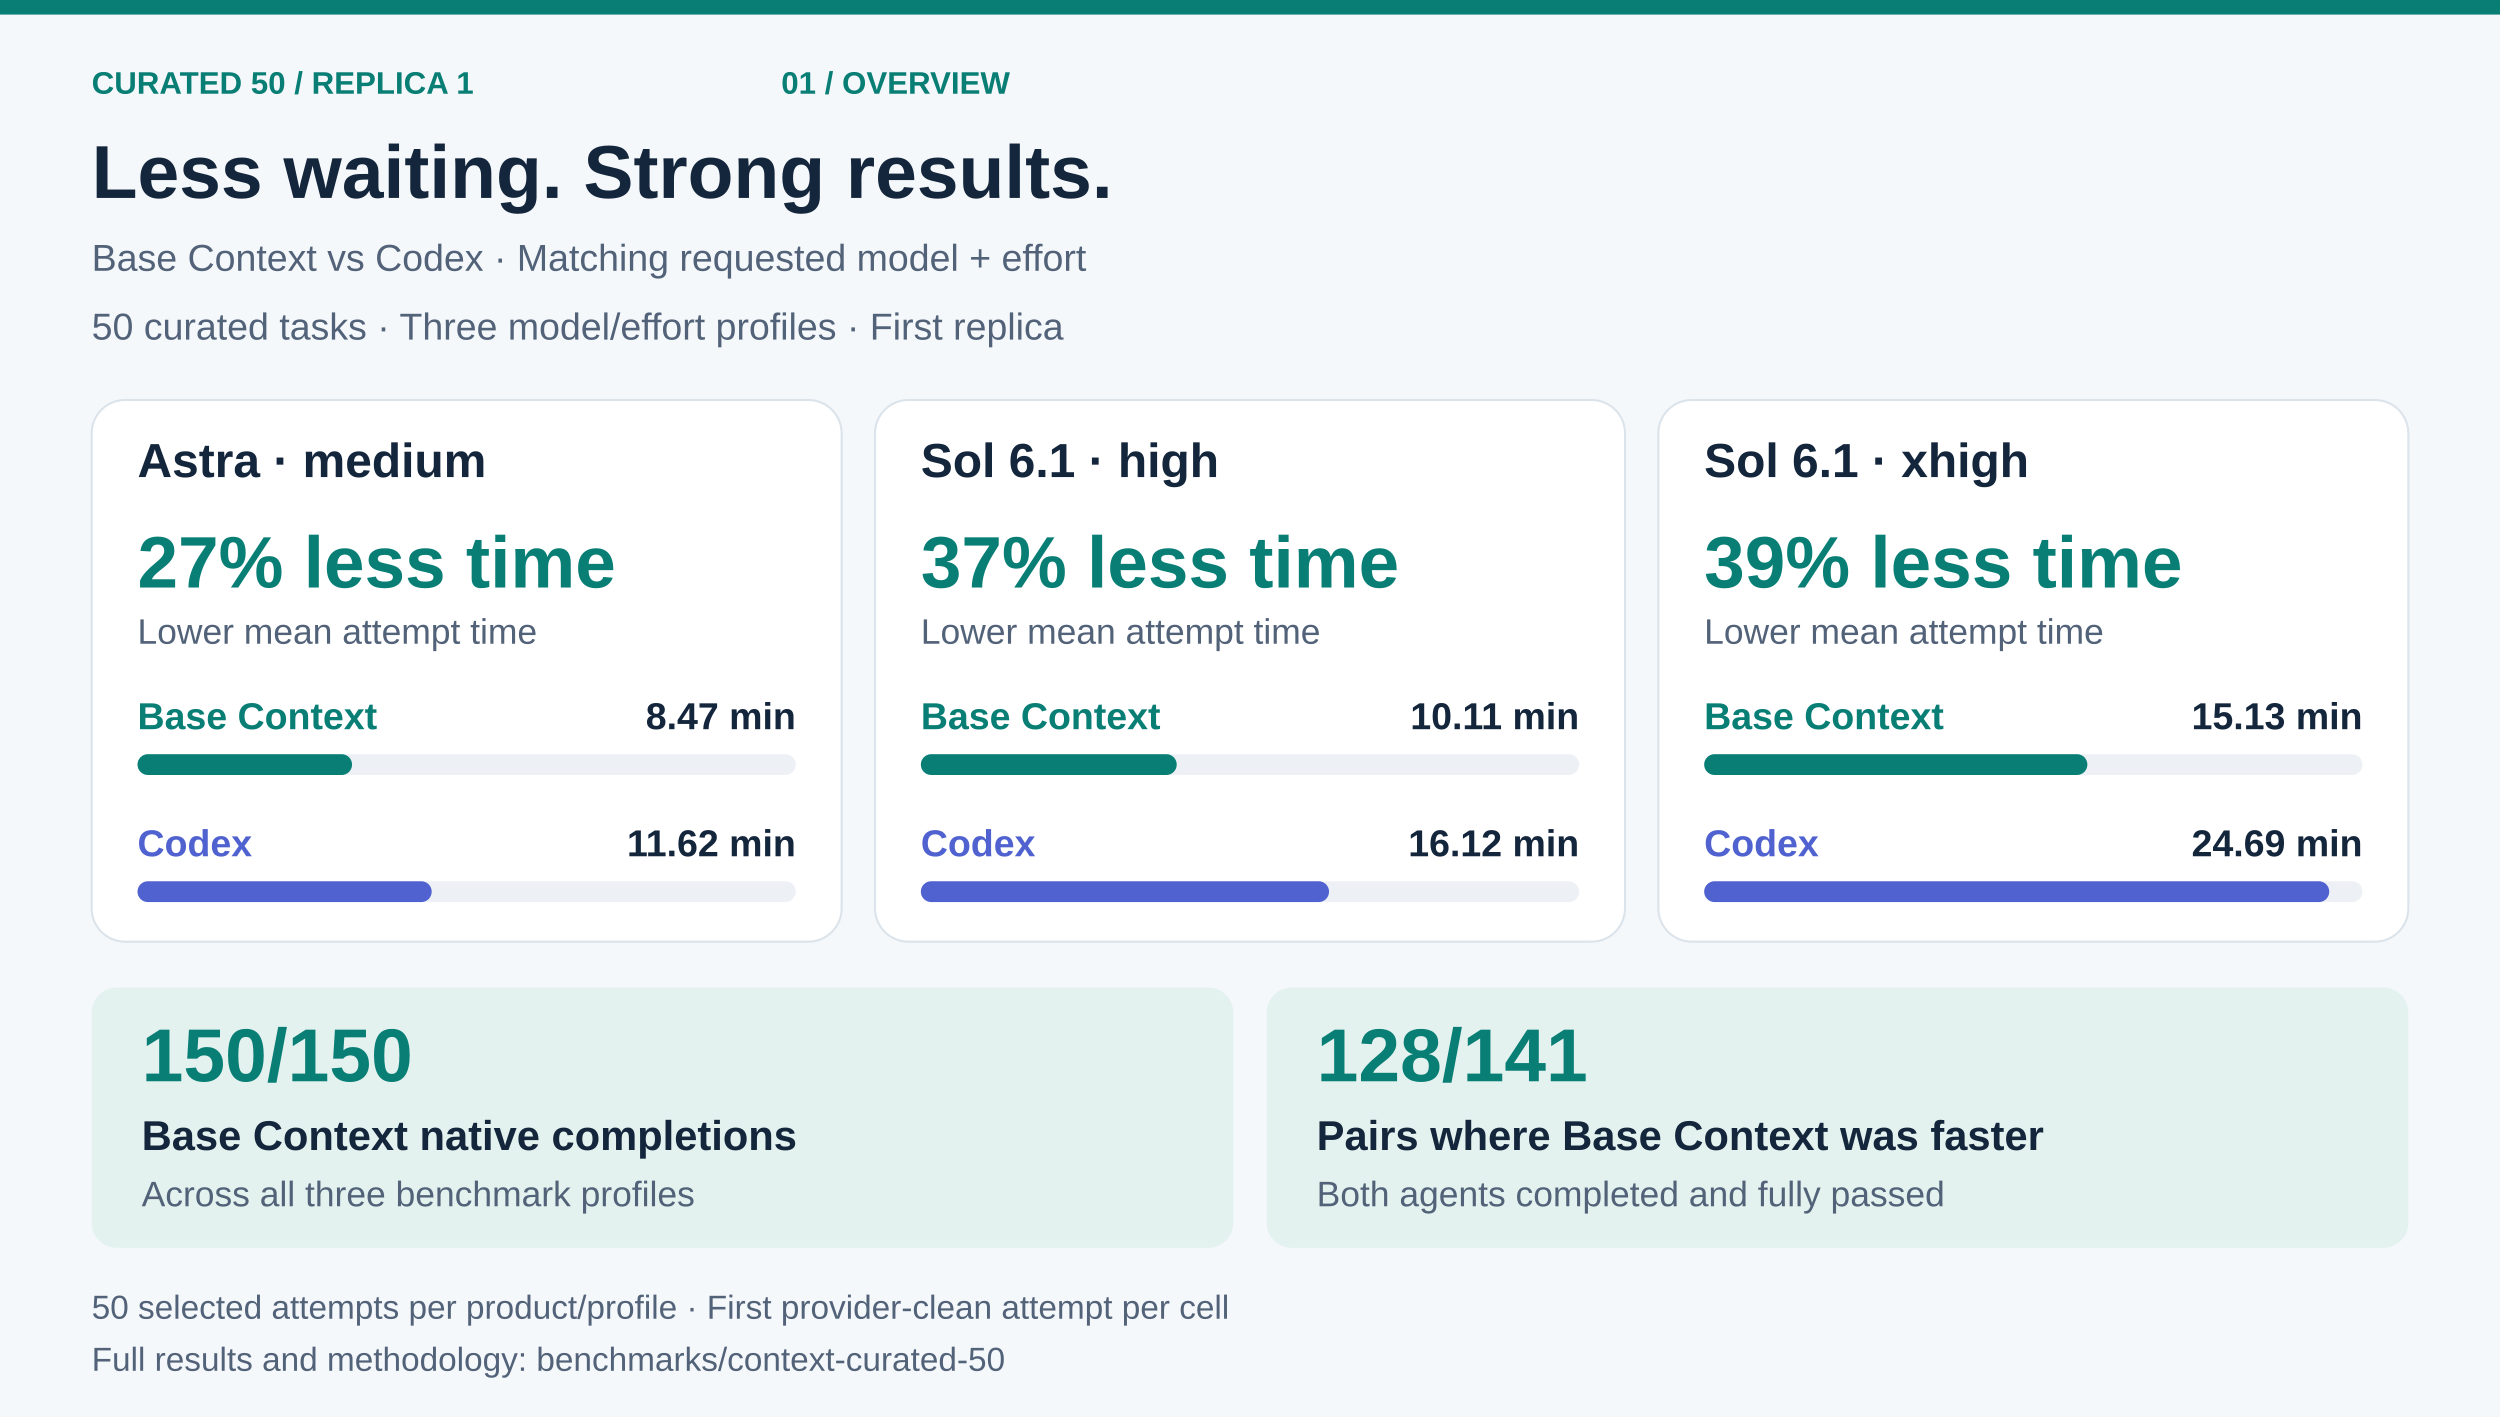
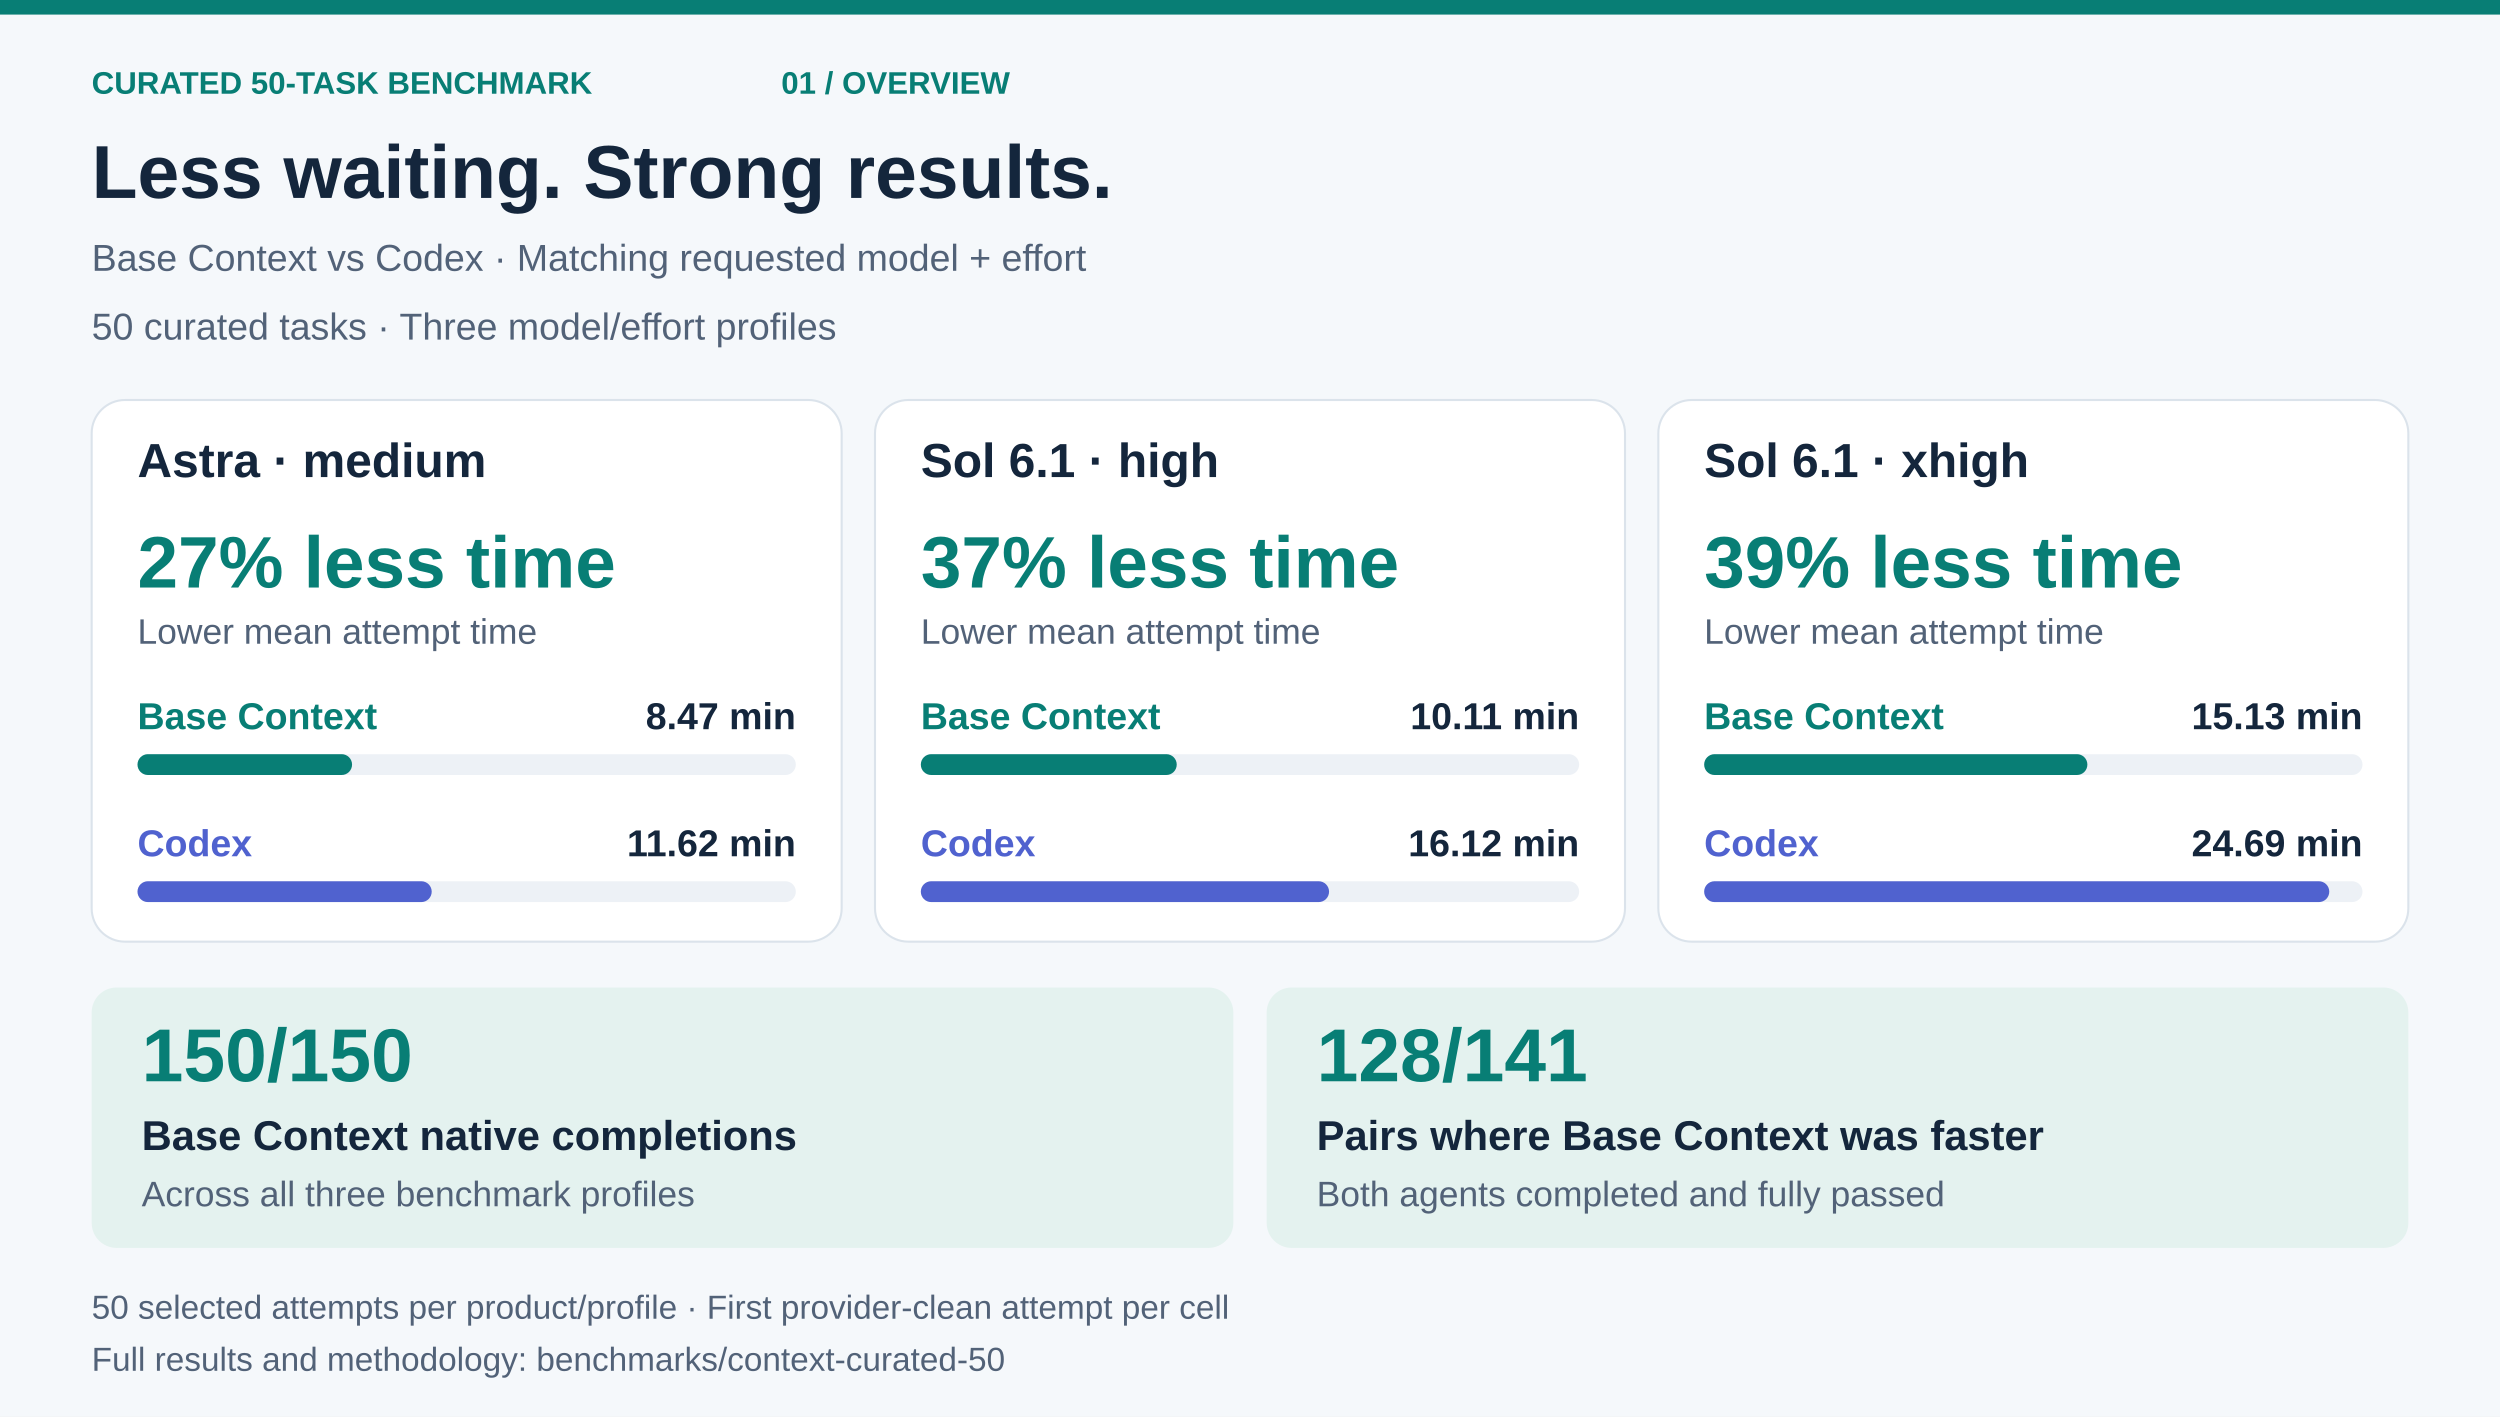
<svg xmlns="http://www.w3.org/2000/svg" width="1200" height="680" viewBox="0 0 1200 680" role="img" aria-labelledby="title desc">
  <defs>
    <pattern id="hypothesis" width="8" height="8" patternUnits="userSpaceOnUse">
      <rect width="8" height="8" fill="#e6eaff" />
      <path d="M-2 2L2-2M0 8L8 0M6 10L10 6" stroke="#5062cf" stroke-width="1.5" />
    </pattern>
  </defs>
  <g font-family="Arial, Helvetica, sans-serif">
    <rect x="0.00" y="0.00" width="1200.00" height="680.00" rx="0" fill="#f5f8fb" stroke="none" />
    <rect x="0.00" y="0.00" width="1200.00" height="7.00" rx="0" fill="#087e75" stroke="none" />
-     <text x="44" y="45" font-size="15" fill="#087e75" font-weight="700" text-anchor="start">CURATED 50 / REPLICA 1</text>
+     <text x="44" y="45" font-size="15" fill="#087e75" font-weight="700" text-anchor="start">CURATED 50-TASK BENCHMARK</text>
    <text x="375" y="45" font-size="15" fill="#087e75" font-weight="700" text-anchor="start">01 / OVERVIEW</text>
    <text x="44" y="95" font-size="36" fill="#14263c" font-weight="700" text-anchor="start">Less waiting. Strong results.</text>
    <text x="44" y="130" font-size="18" fill="#526278" font-weight="400" text-anchor="start">Base Context vs Codex · Matching requested model + effort</text>
-     <text x="44" y="163" font-size="18" fill="#526278" font-weight="400" text-anchor="start">50 curated tasks · Three model/effort profiles · First replica</text>
+     <text x="44" y="163" font-size="18" fill="#526278" font-weight="400" text-anchor="start">50 curated tasks · Three model/effort profiles</text>
    <rect x="44.00" y="192.00" width="360.00" height="260.00" rx="16" fill="white" stroke="#dbe3eb" />
    <text x="66" y="229" font-size="23" fill="#14263c" font-weight="700" text-anchor="start">Astra · medium</text>
    <text x="66" y="282" font-size="35" fill="#087e75" font-weight="700" text-anchor="start">27% less time</text>
    <text x="66" y="309" font-size="17" fill="#526278" font-weight="400" text-anchor="start">Lower mean attempt time</text>
    <text x="66" y="350" font-size="18" fill="#087e75" font-weight="700" text-anchor="start">Base Context</text>
    <text x="382" y="350" font-size="18" fill="#14263c" font-weight="700" text-anchor="end">8.47 min</text>
    <rect x="66.00" y="362.00" width="316.00" height="10.00" rx="5" fill="#edf1f6" stroke="none" />
    <rect x="66.00" y="362.00" width="102.99" height="10.00" rx="5" fill="#087e75" stroke="none" />
    <text x="66" y="411" font-size="18" fill="#5062cf" font-weight="700" text-anchor="start">Codex</text>
    <text x="382" y="411" font-size="18" fill="#14263c" font-weight="700" text-anchor="end">11.62 min</text>
    <rect x="66.00" y="423.00" width="316.00" height="10.00" rx="5" fill="#edf1f6" stroke="none" />
    <rect x="66.00" y="423.00" width="141.22" height="10.00" rx="5" fill="#5062cf" stroke="none" />
    <rect x="420.00" y="192.00" width="360.00" height="260.00" rx="16" fill="white" stroke="#dbe3eb" />
    <text x="442" y="229" font-size="23" fill="#14263c" font-weight="700" text-anchor="start">Sol 6.1 · high</text>
    <text x="442" y="282" font-size="35" fill="#087e75" font-weight="700" text-anchor="start">37% less time</text>
    <text x="442" y="309" font-size="17" fill="#526278" font-weight="400" text-anchor="start">Lower mean attempt time</text>
    <text x="442" y="350" font-size="18" fill="#087e75" font-weight="700" text-anchor="start">Base Context</text>
    <text x="758" y="350" font-size="18" fill="#14263c" font-weight="700" text-anchor="end">10.11 min</text>
    <rect x="442.00" y="362.00" width="316.00" height="10.00" rx="5" fill="#edf1f6" stroke="none" />
    <rect x="442.00" y="362.00" width="122.83" height="10.00" rx="5" fill="#087e75" stroke="none" />
    <text x="442" y="411" font-size="18" fill="#5062cf" font-weight="700" text-anchor="start">Codex</text>
    <text x="758" y="411" font-size="18" fill="#14263c" font-weight="700" text-anchor="end">16.12 min</text>
    <rect x="442.00" y="423.00" width="316.00" height="10.00" rx="5" fill="#edf1f6" stroke="none" />
    <rect x="442.00" y="423.00" width="195.95" height="10.00" rx="5" fill="#5062cf" stroke="none" />
    <rect x="796.00" y="192.00" width="360.00" height="260.00" rx="16" fill="white" stroke="#dbe3eb" />
    <text x="818" y="229" font-size="23" fill="#14263c" font-weight="700" text-anchor="start">Sol 6.1 · xhigh</text>
    <text x="818" y="282" font-size="35" fill="#087e75" font-weight="700" text-anchor="start">39% less time</text>
    <text x="818" y="309" font-size="17" fill="#526278" font-weight="400" text-anchor="start">Lower mean attempt time</text>
    <text x="818" y="350" font-size="18" fill="#087e75" font-weight="700" text-anchor="start">Base Context</text>
    <text x="1134" y="350" font-size="18" fill="#14263c" font-weight="700" text-anchor="end">15.13 min</text>
    <rect x="818.00" y="362.00" width="316.00" height="10.00" rx="5" fill="#edf1f6" stroke="none" />
    <rect x="818.00" y="362.00" width="183.94" height="10.00" rx="5" fill="#087e75" stroke="none" />
    <text x="818" y="411" font-size="18" fill="#5062cf" font-weight="700" text-anchor="start">Codex</text>
    <text x="1134" y="411" font-size="18" fill="#14263c" font-weight="700" text-anchor="end">24.69 min</text>
    <rect x="818.00" y="423.00" width="316.00" height="10.00" rx="5" fill="#edf1f6" stroke="none" />
    <rect x="818.00" y="423.00" width="300.05" height="10.00" rx="5" fill="#5062cf" stroke="none" />
    <rect x="44.00" y="474.00" width="548.00" height="125.00" rx="12" fill="#e4f2ef" stroke="none" />
    <text x="68" y="519" font-size="36" fill="#087e75" font-weight="700" text-anchor="start">150/150</text>
    <text x="68" y="552" font-size="20" fill="#14263c" font-weight="700" text-anchor="start">Base Context native completions</text>
    <text x="68" y="579" font-size="17" fill="#526278" font-weight="400" text-anchor="start">Across all three benchmark profiles</text>
    <rect x="608.00" y="474.00" width="548.00" height="125.00" rx="12" fill="#e4f2ef" stroke="none" />
    <text x="632" y="519" font-size="36" fill="#087e75" font-weight="700" text-anchor="start">128/141</text>
    <text x="632" y="552" font-size="20" fill="#14263c" font-weight="700" text-anchor="start">Pairs where Base Context was faster</text>
    <text x="632" y="579" font-size="17" fill="#526278" font-weight="400" text-anchor="start">Both agents completed and fully passed</text>
    <text x="44" y="633" font-size="16" fill="#526278" font-weight="400" text-anchor="start">50 selected attempts per product/profile · First provider-clean attempt per cell</text>
    <text x="44" y="658" font-size="16" fill="#526278" font-weight="400" text-anchor="start">Full results and methodology: benchmarks/context-curated-50</text>
  </g>
</svg>
